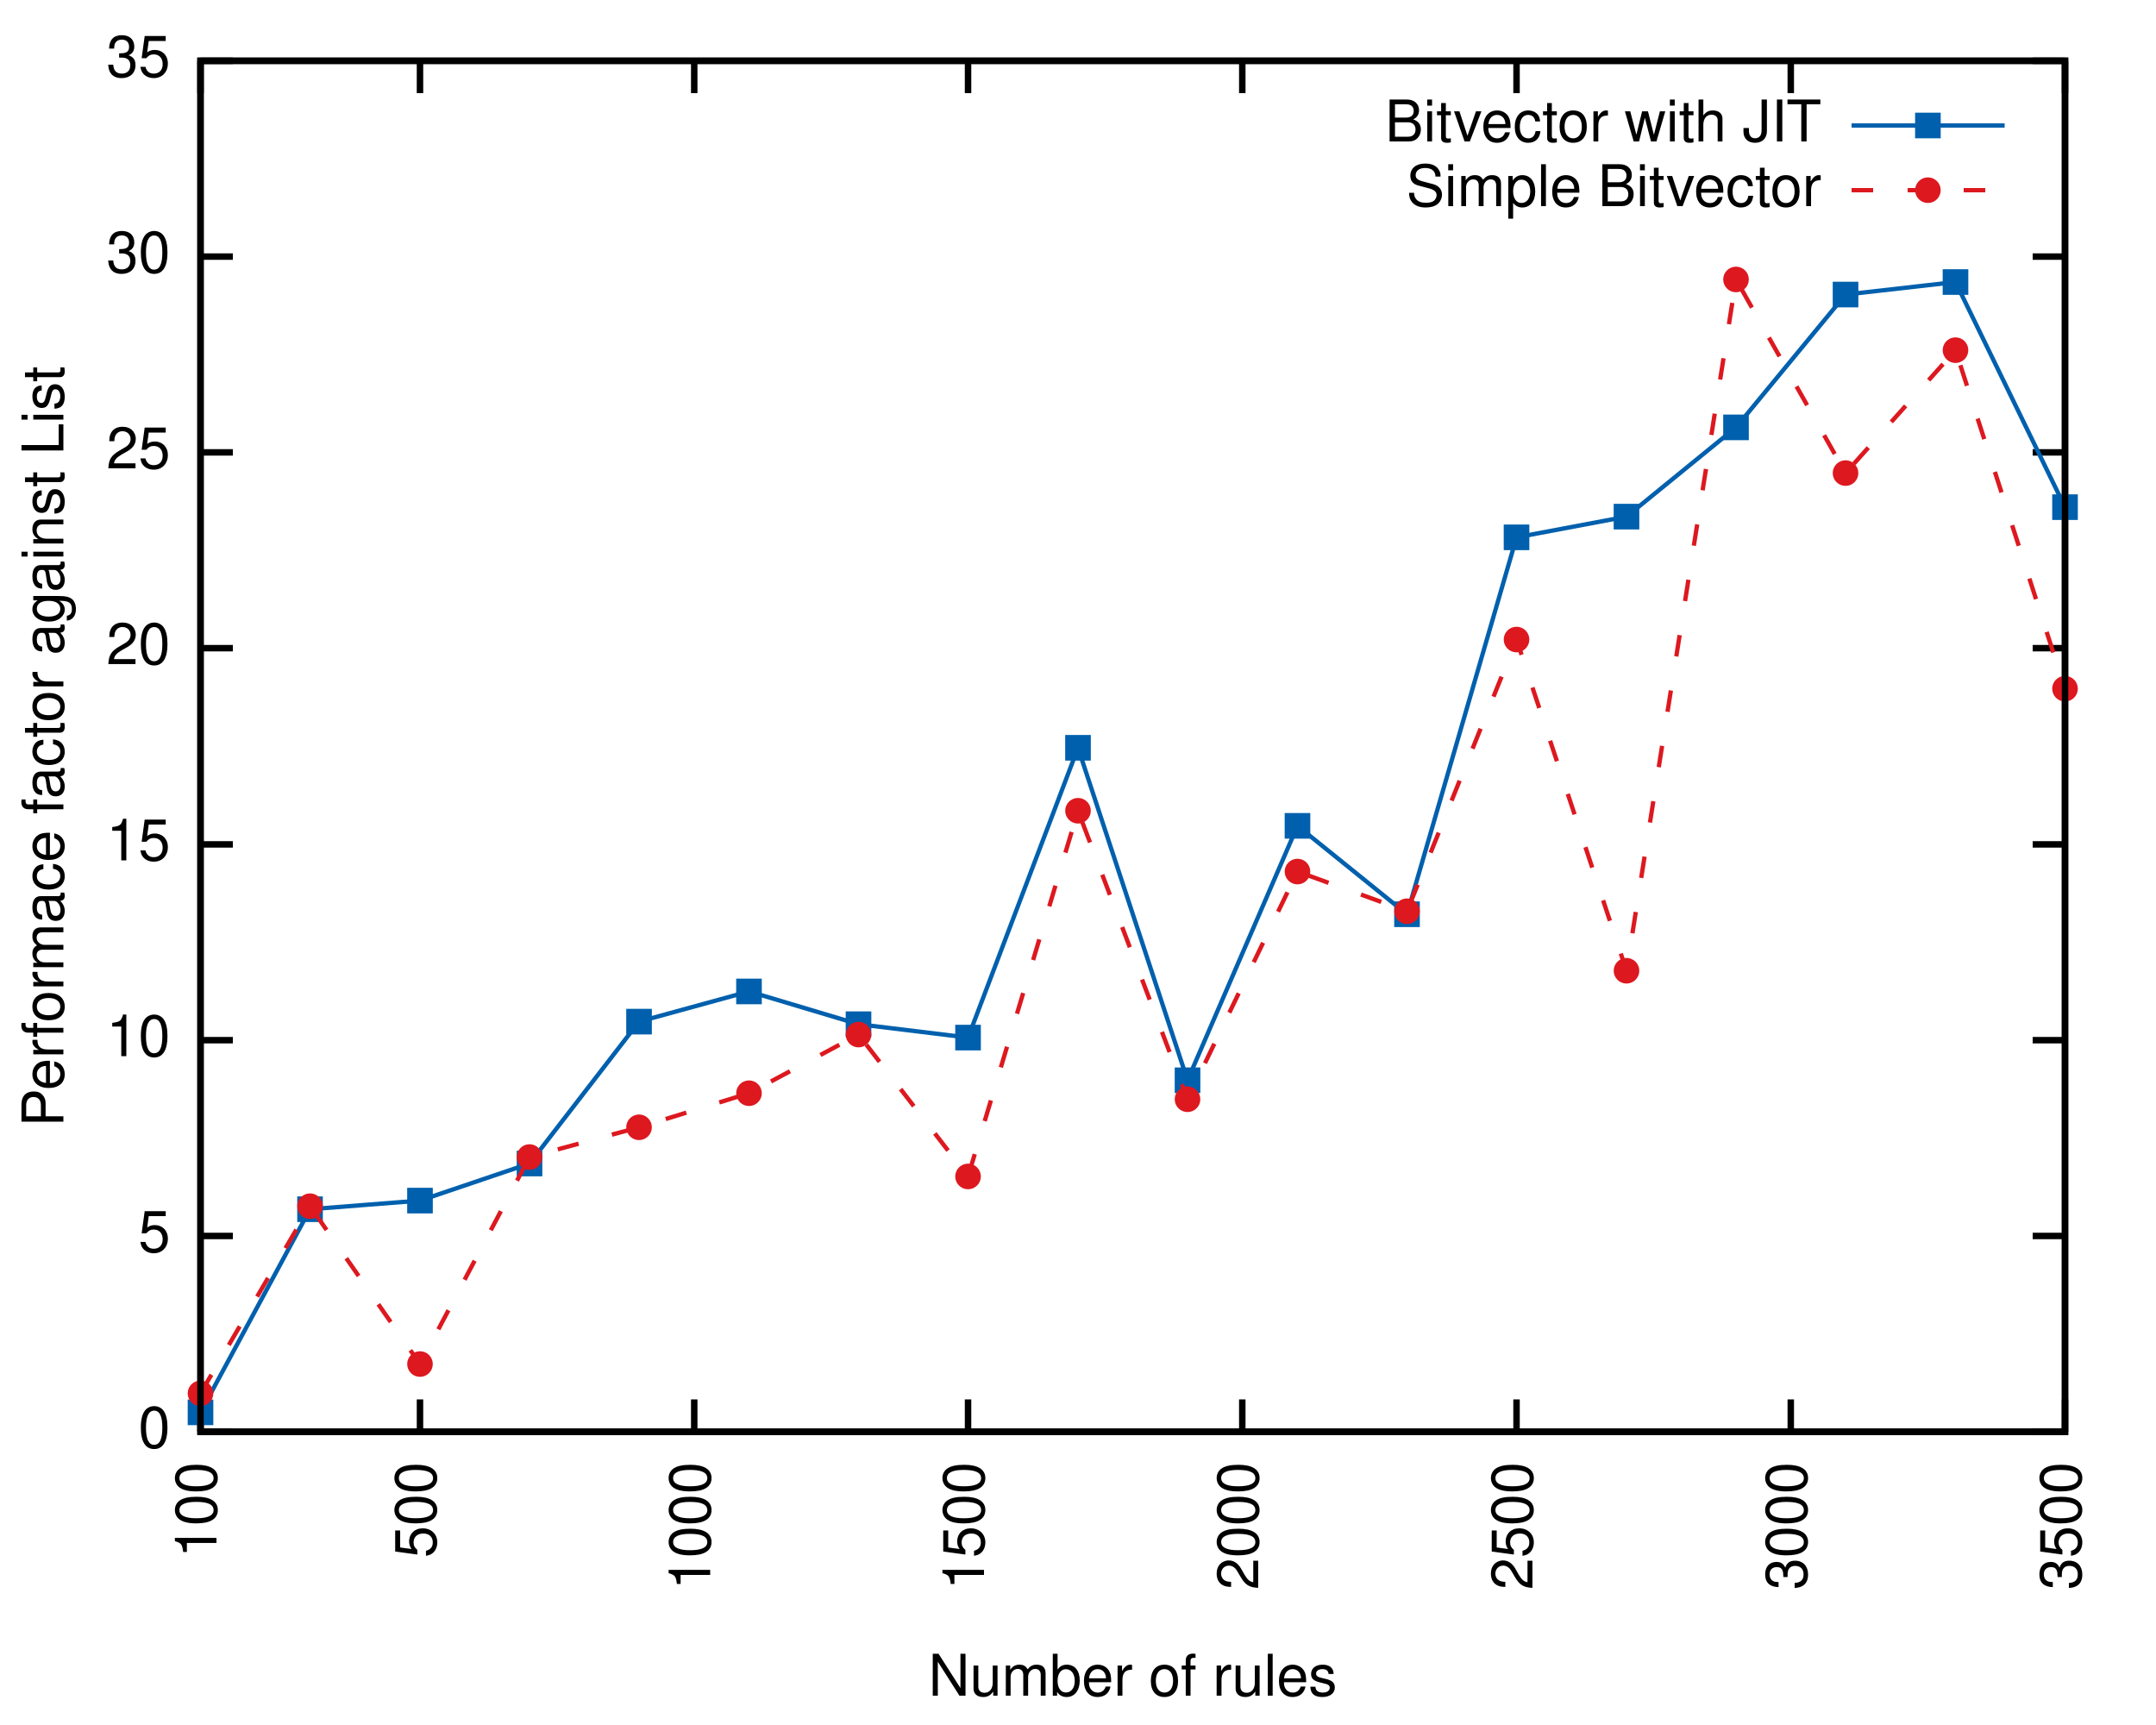
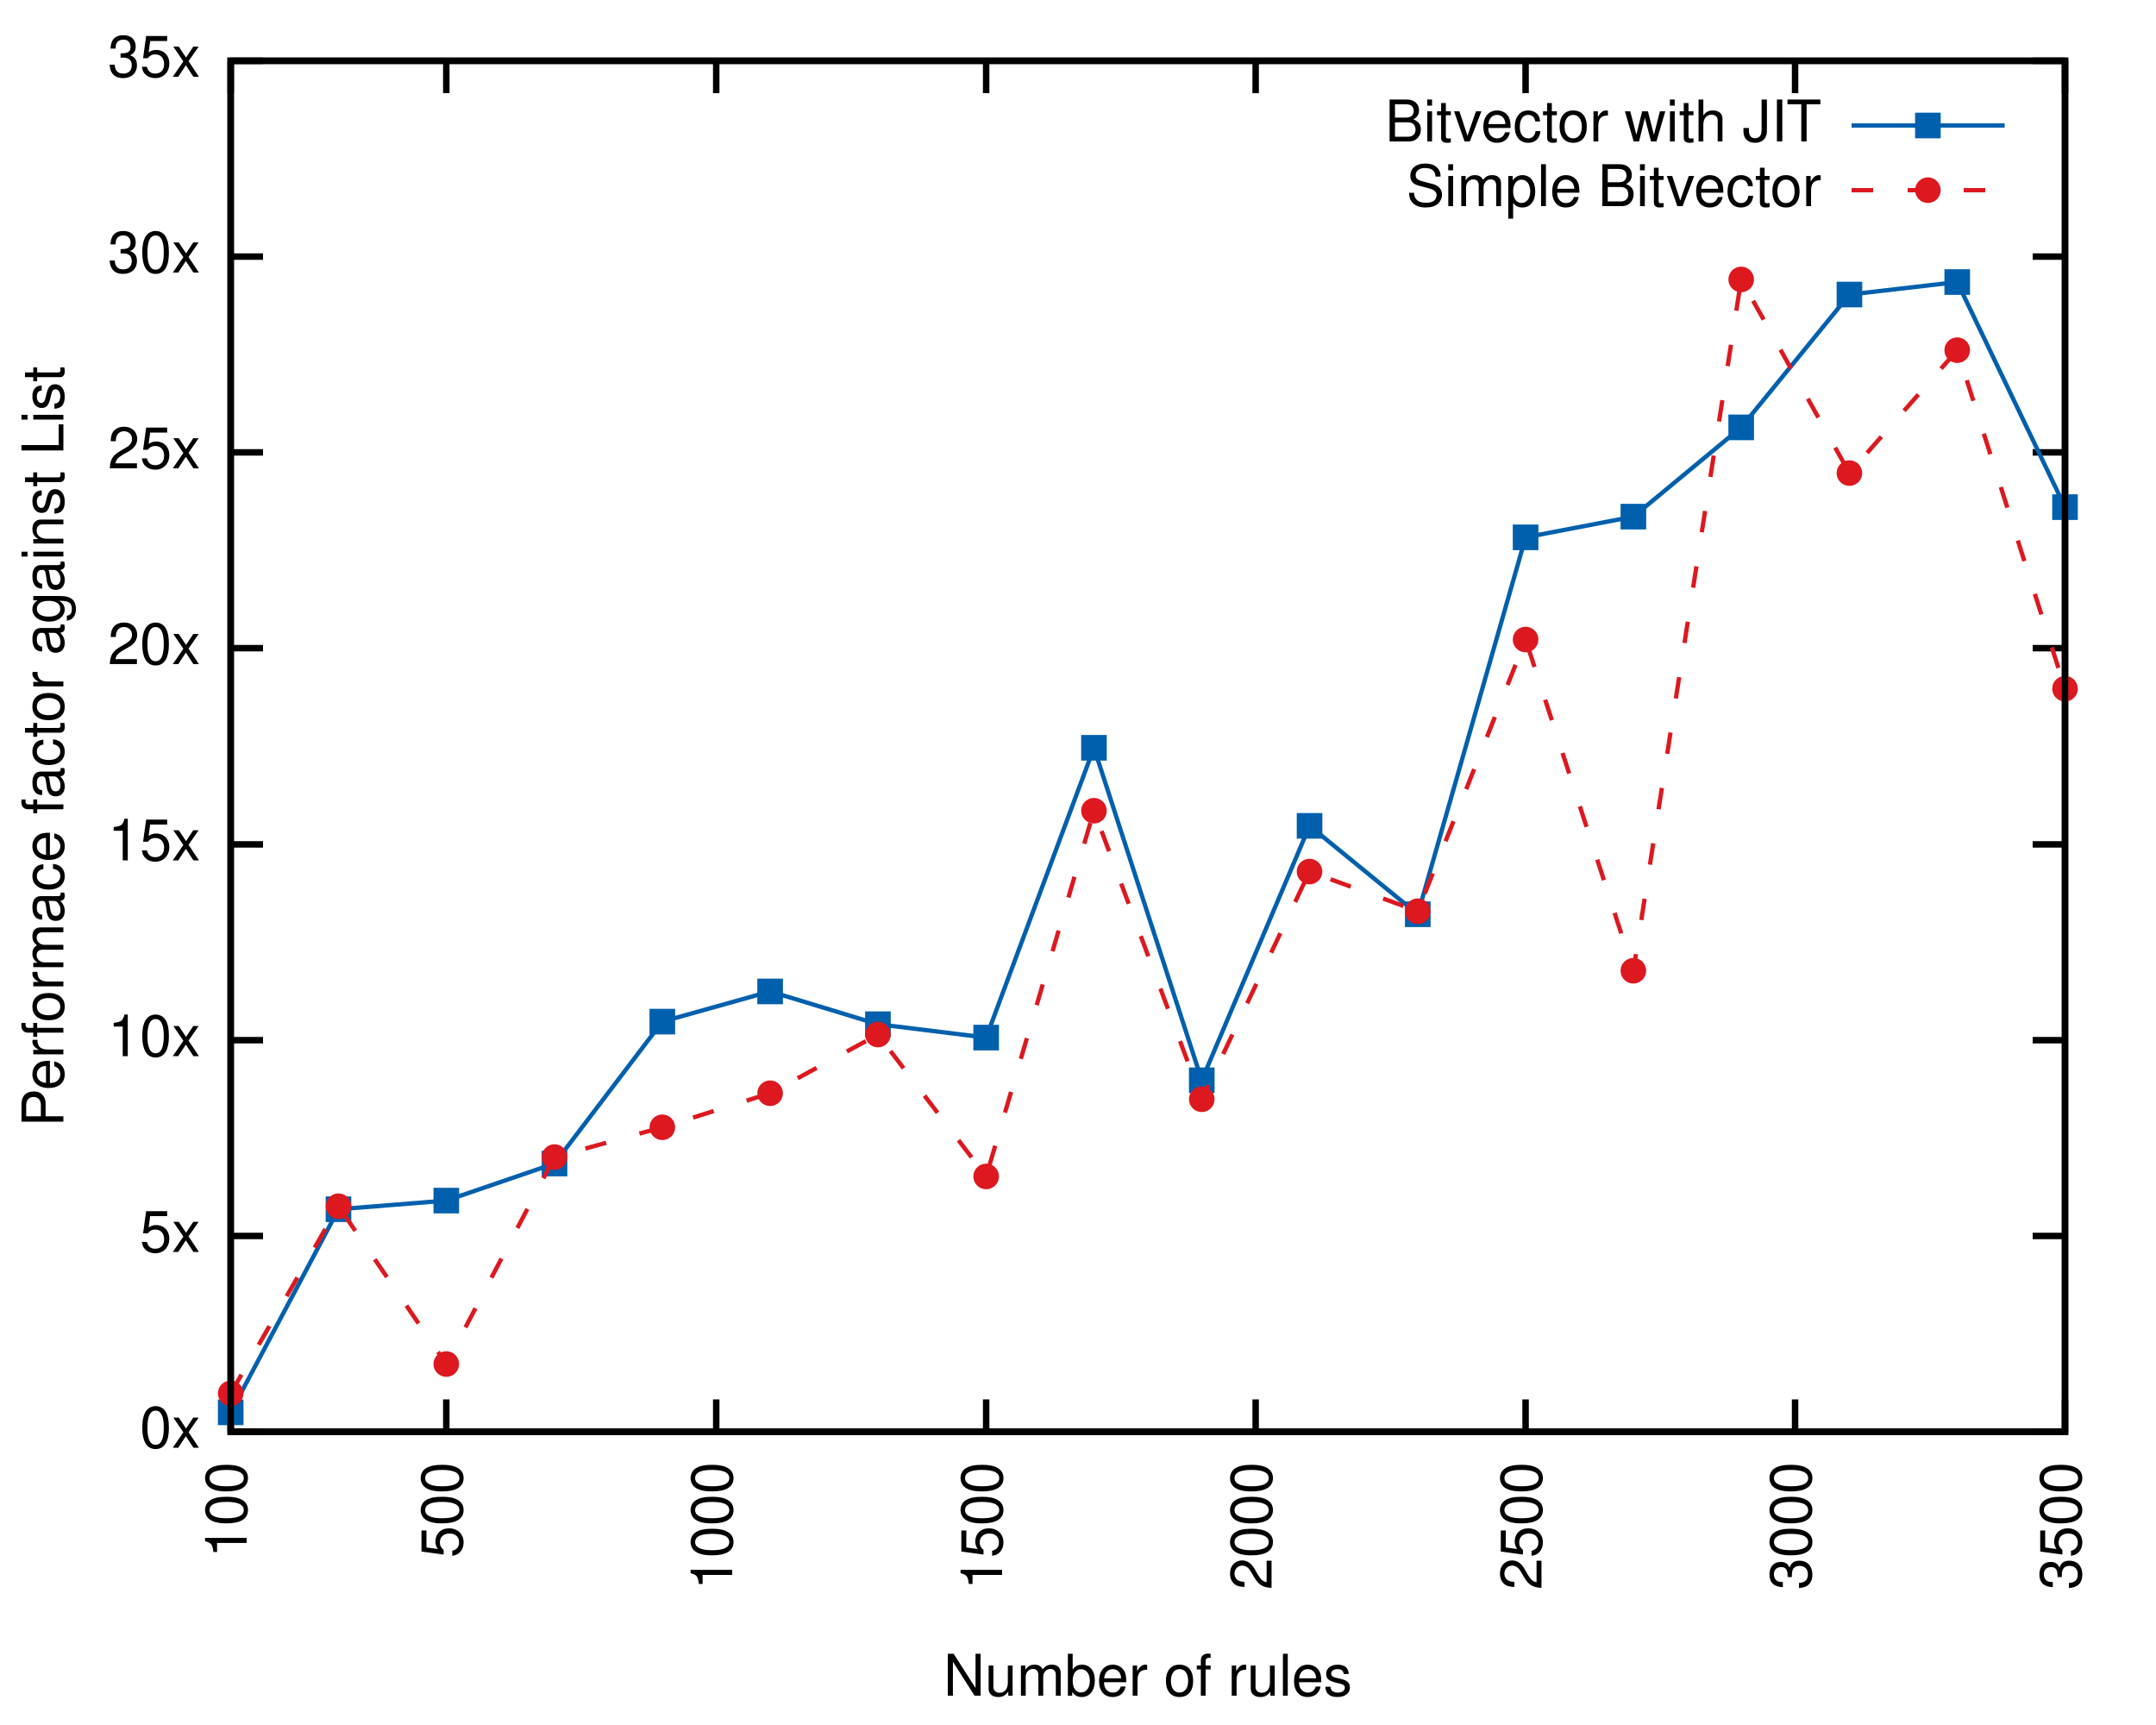
<svg xmlns="http://www.w3.org/2000/svg" xmlns:xlink="http://www.w3.org/1999/xlink" width="500" height="400" viewBox="0 0 500 400">
  <g id="gnuplot_canvas">
    <rect x="0" y="0" width="500" height="400" fill="none" />
    <defs>
      <circle id="gpDot" r="0.5" stroke-width="0.5" />
      <path id="gpPt0" stroke-width="0.267" stroke="currentColor" d="M-1,0 h2 M0,-1 v2" />
      <path id="gpPt1" stroke-width="0.267" stroke="currentColor" d="M-1,-1 L1,1 M1,-1 L-1,1" />
      <path id="gpPt2" stroke-width="0.267" stroke="currentColor" d="M-1,0 L1,0 M0,-1 L0,1 M-1,-1 L1,1 M-1,1 L1,-1" />
      <rect id="gpPt3" stroke-width="0.267" stroke="currentColor" x="-1" y="-1" width="2" height="2" />
      <rect id="gpPt4" stroke-width="0.267" stroke="currentColor" fill="currentColor" x="-1" y="-1" width="2" height="2" />
      <circle id="gpPt5" stroke-width="0.267" stroke="currentColor" cx="0" cy="0" r="1" />
      <use xlink:href="#gpPt5" id="gpPt6" fill="currentColor" stroke="none" />
      <path id="gpPt7" stroke-width="0.267" stroke="currentColor" d="M0,-1.33 L-1.33,0.67 L1.33,0.67 z" />
      <use xlink:href="#gpPt7" id="gpPt8" fill="currentColor" stroke="none" />
      <use xlink:href="#gpPt7" id="gpPt9" stroke="currentColor" transform="rotate(180)" />
      <use xlink:href="#gpPt9" id="gpPt10" fill="currentColor" stroke="none" />
      <use xlink:href="#gpPt3" id="gpPt11" stroke="currentColor" transform="rotate(45)" />
      <use xlink:href="#gpPt11" id="gpPt12" fill="currentColor" stroke="none" />
+       <filter id="greybox" filterUnits="objectBoundingBox" x="0" y="0" height="1" width="1">
+         <feFlood flood-color="lightgrey" flood-opacity="1" result="grey" />
+         <feComposite in="SourceGraphic" in2="grey" operator="atop" />
+       </filter>
    </defs>
    <g style="fill:none; color:white; stroke:currentColor; stroke-width:1.00; stroke-linecap:butt; stroke-linejoin:miter">
</g>
    <g style="fill:none; color:white; stroke:currentColor; stroke-width:1.50; stroke-linecap:butt; stroke-linejoin:miter">
</g>
    <g style="fill:none; color:black; stroke:currentColor; stroke-width:1.50; stroke-linecap:butt; stroke-linejoin:miter">
-       <path stroke="black" d="M46.5,332.0 L54.0,332.0 M478.9,332.0 L471.4,332.0  " />
-       <g transform="translate(39.5,335.7)" style="stroke:none; fill:black; font-family:Verdana, Helvetica, Arial, sans-serif; font-size:10.00pt; text-anchor:end">
-         <text>0</text>
+       <path stroke="black" d="M53.5,332.0 L61.0,332.0 M478.9,332.0 L471.4,332.0  " />
+       <g transform="translate(46.5,335.7)" style="stroke:none; fill:black; font-family:Verdana, Helvetica, Arial, sans-serif; font-size:10.00pt; text-anchor:end">
+         <text>0x</text>
      </g>
-       <path stroke="black" d="M46.5,286.6 L54.0,286.6 M478.9,286.6 L471.4,286.6  " />
-       <g transform="translate(39.5,290.3)" style="stroke:none; fill:black; font-family:Verdana, Helvetica, Arial, sans-serif; font-size:10.00pt; text-anchor:end">
-         <text>5</text>
+       <path stroke="black" d="M53.5,286.6 L61.0,286.6 M478.9,286.6 L471.4,286.6  " />
+       <g transform="translate(46.5,290.3)" style="stroke:none; fill:black; font-family:Verdana, Helvetica, Arial, sans-serif; font-size:10.00pt; text-anchor:end">
+         <text>5x</text>
      </g>
-       <path stroke="black" d="M46.5,241.2 L54.0,241.2 M478.9,241.2 L471.4,241.2  " />
-       <g transform="translate(39.5,244.9)" style="stroke:none; fill:black; font-family:Verdana, Helvetica, Arial, sans-serif; font-size:10.00pt; text-anchor:end">
-         <text>10</text>
+       <path stroke="black" d="M53.5,241.2 L61.0,241.2 M478.9,241.2 L471.4,241.2  " />
+       <g transform="translate(46.5,244.9)" style="stroke:none; fill:black; font-family:Verdana, Helvetica, Arial, sans-serif; font-size:10.00pt; text-anchor:end">
+         <text>10x</text>
      </g>
-       <path stroke="black" d="M46.5,195.8 L54.0,195.8 M478.9,195.8 L471.4,195.8  " />
-       <g transform="translate(39.5,199.5)" style="stroke:none; fill:black; font-family:Verdana, Helvetica, Arial, sans-serif; font-size:10.00pt; text-anchor:end">
-         <text>15</text>
+       <path stroke="black" d="M53.5,195.8 L61.0,195.8 M478.9,195.8 L471.4,195.8  " />
+       <g transform="translate(46.5,199.5)" style="stroke:none; fill:black; font-family:Verdana, Helvetica, Arial, sans-serif; font-size:10.00pt; text-anchor:end">
+         <text>15x</text>
      </g>
-       <path stroke="black" d="M46.5,150.3 L54.0,150.3 M478.9,150.3 L471.4,150.3  " />
-       <g transform="translate(39.5,154.0)" style="stroke:none; fill:black; font-family:Verdana, Helvetica, Arial, sans-serif; font-size:10.00pt; text-anchor:end">
-         <text>20</text>
+       <path stroke="black" d="M53.5,150.3 L61.0,150.3 M478.9,150.3 L471.4,150.3  " />
+       <g transform="translate(46.5,154.0)" style="stroke:none; fill:black; font-family:Verdana, Helvetica, Arial, sans-serif; font-size:10.00pt; text-anchor:end">
+         <text>20x</text>
      </g>
-       <path stroke="black" d="M46.5,104.9 L54.0,104.9 M478.9,104.9 L471.4,104.9  " />
-       <g transform="translate(39.5,108.6)" style="stroke:none; fill:black; font-family:Verdana, Helvetica, Arial, sans-serif; font-size:10.00pt; text-anchor:end">
-         <text>25</text>
+       <path stroke="black" d="M53.5,104.9 L61.0,104.9 M478.9,104.9 L471.4,104.9  " />
+       <g transform="translate(46.5,108.6)" style="stroke:none; fill:black; font-family:Verdana, Helvetica, Arial, sans-serif; font-size:10.00pt; text-anchor:end">
+         <text>25x</text>
      </g>
-       <path stroke="black" d="M46.5,59.5 L54.0,59.5 M478.9,59.5 L471.4,59.5  " />
-       <g transform="translate(39.5,63.2)" style="stroke:none; fill:black; font-family:Verdana, Helvetica, Arial, sans-serif; font-size:10.00pt; text-anchor:end">
-         <text>30</text>
+       <path stroke="black" d="M53.5,59.5 L61.0,59.5 M478.9,59.5 L471.4,59.5  " />
+       <g transform="translate(46.5,63.2)" style="stroke:none; fill:black; font-family:Verdana, Helvetica, Arial, sans-serif; font-size:10.00pt; text-anchor:end">
+         <text>30x</text>
      </g>
-       <path stroke="black" d="M46.5,14.1 L54.0,14.1 M478.9,14.1 L471.4,14.1  " />
-       <g transform="translate(39.5,17.8)" style="stroke:none; fill:black; font-family:Verdana, Helvetica, Arial, sans-serif; font-size:10.00pt; text-anchor:end">
-         <text>35</text>
+       <path stroke="black" d="M53.5,14.1 L61.0,14.1 M478.9,14.1 L471.4,14.1  " />
+       <g transform="translate(46.5,17.8)" style="stroke:none; fill:black; font-family:Verdana, Helvetica, Arial, sans-serif; font-size:10.00pt; text-anchor:end">
+         <text>35x</text>
      </g>
-       <path stroke="black" d="M46.5,332.0 L46.5,324.5 M46.5,14.1 L46.5,21.6  " />
-       <g transform="translate(50.2,339.0) rotate(270)" style="stroke:none; fill:black; font-family:Verdana, Helvetica, Arial, sans-serif; font-size:10.00pt; text-anchor:end">
+       <path stroke="black" d="M53.5,332.0 L53.5,324.5 M53.5,14.1 L53.5,21.6  " />
+       <g transform="translate(57.2,339.0) rotate(270)" style="stroke:none; fill:black; font-family:Verdana, Helvetica, Arial, sans-serif; font-size:10.00pt; text-anchor:end">
        <text>100</text>
      </g>
-       <path stroke="black" d="M97.4,332.0 L97.4,324.5 M97.4,14.1 L97.4,21.6  " />
-       <g transform="translate(101.1,339.0) rotate(270)" style="stroke:none; fill:black; font-family:Verdana, Helvetica, Arial, sans-serif; font-size:10.00pt; text-anchor:end">
+       <path stroke="black" d="M103.5,332.0 L103.5,324.5 M103.5,14.1 L103.5,21.6  " />
+       <g transform="translate(107.2,339.0) rotate(270)" style="stroke:none; fill:black; font-family:Verdana, Helvetica, Arial, sans-serif; font-size:10.00pt; text-anchor:end">
        <text> 500</text>
      </g>
-       <path stroke="black" d="M161.0,332.0 L161.0,324.5 M161.0,14.1 L161.0,21.6  " />
-       <g transform="translate(164.7,339.0) rotate(270)" style="stroke:none; fill:black; font-family:Verdana, Helvetica, Arial, sans-serif; font-size:10.00pt; text-anchor:end">
+       <path stroke="black" d="M166.1,332.0 L166.1,324.5 M166.1,14.1 L166.1,21.6  " />
+       <g transform="translate(169.8,339.0) rotate(270)" style="stroke:none; fill:black; font-family:Verdana, Helvetica, Arial, sans-serif; font-size:10.00pt; text-anchor:end">
        <text> 1000</text>
      </g>
-       <path stroke="black" d="M224.5,332.0 L224.5,324.5 M224.5,14.1 L224.5,21.6  " />
-       <g transform="translate(228.2,339.0) rotate(270)" style="stroke:none; fill:black; font-family:Verdana, Helvetica, Arial, sans-serif; font-size:10.00pt; text-anchor:end">
+       <path stroke="black" d="M228.7,332.0 L228.7,324.5 M228.7,14.1 L228.7,21.6  " />
+       <g transform="translate(232.4,339.0) rotate(270)" style="stroke:none; fill:black; font-family:Verdana, Helvetica, Arial, sans-serif; font-size:10.00pt; text-anchor:end">
        <text> 1500</text>
      </g>
-       <path stroke="black" d="M288.1,332.0 L288.1,324.5 M288.1,14.1 L288.1,21.6  " />
-       <g transform="translate(291.8,339.0) rotate(270)" style="stroke:none; fill:black; font-family:Verdana, Helvetica, Arial, sans-serif; font-size:10.00pt; text-anchor:end">
+       <path stroke="black" d="M291.2,332.0 L291.2,324.5 M291.2,14.1 L291.2,21.6  " />
+       <g transform="translate(294.9,339.0) rotate(270)" style="stroke:none; fill:black; font-family:Verdana, Helvetica, Arial, sans-serif; font-size:10.00pt; text-anchor:end">
        <text> 2000</text>
      </g>
-       <path stroke="black" d="M351.7,332.0 L351.7,324.5 M351.7,14.1 L351.7,21.6  " />
-       <g transform="translate(355.4,339.0) rotate(270)" style="stroke:none; fill:black; font-family:Verdana, Helvetica, Arial, sans-serif; font-size:10.00pt; text-anchor:end">
+       <path stroke="black" d="M353.8,332.0 L353.8,324.5 M353.8,14.1 L353.8,21.6  " />
+       <g transform="translate(357.5,339.0) rotate(270)" style="stroke:none; fill:black; font-family:Verdana, Helvetica, Arial, sans-serif; font-size:10.00pt; text-anchor:end">
        <text> 2500</text>
      </g>
-       <path stroke="black" d="M415.3,332.0 L415.3,324.5 M415.3,14.1 L415.3,21.6  " />
-       <g transform="translate(419.0,339.0) rotate(270)" style="stroke:none; fill:black; font-family:Verdana, Helvetica, Arial, sans-serif; font-size:10.00pt; text-anchor:end">
+       <path stroke="black" d="M416.3,332.0 L416.3,324.5 M416.3,14.1 L416.3,21.6  " />
+       <g transform="translate(420.0,339.0) rotate(270)" style="stroke:none; fill:black; font-family:Verdana, Helvetica, Arial, sans-serif; font-size:10.00pt; text-anchor:end">
        <text> 3000</text>
      </g>
      <path stroke="black" d="M478.9,332.0 L478.9,324.5 M478.9,14.1 L478.9,21.6  " />
      <g transform="translate(482.6,339.0) rotate(270)" style="stroke:none; fill:black; font-family:Verdana, Helvetica, Arial, sans-serif; font-size:10.00pt; text-anchor:end">
        <text> 3500</text>
      </g>
-       <path stroke="black" d="M46.5,14.1 L46.5,332.0 L478.9,332.0 L478.9,14.1 L46.5,14.1 Z  " />
+       <path stroke="black" d="M53.5,14.1 L53.5,332.0 L478.9,332.0 L478.9,14.1 L53.5,14.1 Z  " />
      <g transform="translate(14.7,173.1) rotate(270)" style="stroke:none; fill:black; font-family:Verdana, Helvetica, Arial, sans-serif; font-size:10.00pt; text-anchor:middle">
        <text>Performace factor against List</text>
      </g>
-       <g transform="translate(262.7,393.2)" style="stroke:none; fill:black; font-family:Verdana, Helvetica, Arial, sans-serif; font-size:10.00pt; text-anchor:middle">
+       <g transform="translate(266.2,393.2)" style="stroke:none; fill:black; font-family:Verdana, Helvetica, Arial, sans-serif; font-size:10.00pt; text-anchor:middle">
        <text>Number of rules</text>
      </g>
    </g>
    <g id="gnuplot_plot_1">
      <g style="fill:none; color:white; stroke:black; stroke-width:1.00; stroke-linecap:butt; stroke-linejoin:miter">
</g>
      <g style="fill:none; color:red; stroke:currentColor; stroke-width:1.00; stroke-linecap:butt; stroke-linejoin:miter">
        <g transform="translate(422.4,32.8)" style="stroke:none; fill:black; font-family:Verdana, Helvetica, Arial, sans-serif; font-size:10.00pt; text-anchor:end">
          <text>Bitvector with JIT</text>
        </g>
-         <path stroke="rgb(  0,  96, 173)" d="M429.4,29.1 L464.9,29.1 M46.5,327.5 L71.9,280.4 L97.4,278.4 L122.8,269.8 L148.2,236.9 L173.7,229.9    L199.1,237.5 L224.5,240.6 L250.0,173.4 L275.4,250.5 L300.9,191.5 L326.3,212.0 L351.7,124.6 L377.2,119.8    L402.6,99.1 L428.0,68.3 L453.5,65.4 L478.9,117.6  " />
-         <use xlink:href="#gpPt4" transform="translate(46.5,327.5) scale(2.62)" color="rgb(  0,  96, 173)" />
-         <use xlink:href="#gpPt4" transform="translate(71.9,280.4) scale(2.62)" color="rgb(  0,  96, 173)" />
-         <use xlink:href="#gpPt4" transform="translate(97.4,278.4) scale(2.62)" color="rgb(  0,  96, 173)" />
-         <use xlink:href="#gpPt4" transform="translate(122.8,269.8) scale(2.62)" color="rgb(  0,  96, 173)" />
-         <use xlink:href="#gpPt4" transform="translate(148.2,236.9) scale(2.62)" color="rgb(  0,  96, 173)" />
-         <use xlink:href="#gpPt4" transform="translate(173.7,229.9) scale(2.62)" color="rgb(  0,  96, 173)" />
-         <use xlink:href="#gpPt4" transform="translate(199.1,237.5) scale(2.62)" color="rgb(  0,  96, 173)" />
-         <use xlink:href="#gpPt4" transform="translate(224.5,240.6) scale(2.62)" color="rgb(  0,  96, 173)" />
-         <use xlink:href="#gpPt4" transform="translate(250.0,173.4) scale(2.62)" color="rgb(  0,  96, 173)" />
-         <use xlink:href="#gpPt4" transform="translate(275.4,250.5) scale(2.62)" color="rgb(  0,  96, 173)" />
-         <use xlink:href="#gpPt4" transform="translate(300.9,191.5) scale(2.62)" color="rgb(  0,  96, 173)" />
-         <use xlink:href="#gpPt4" transform="translate(326.3,212.0) scale(2.62)" color="rgb(  0,  96, 173)" />
-         <use xlink:href="#gpPt4" transform="translate(351.7,124.6) scale(2.62)" color="rgb(  0,  96, 173)" />
-         <use xlink:href="#gpPt4" transform="translate(377.2,119.8) scale(2.62)" color="rgb(  0,  96, 173)" />
-         <use xlink:href="#gpPt4" transform="translate(402.6,99.1) scale(2.62)" color="rgb(  0,  96, 173)" />
-         <use xlink:href="#gpPt4" transform="translate(428.0,68.3) scale(2.62)" color="rgb(  0,  96, 173)" />
-         <use xlink:href="#gpPt4" transform="translate(453.5,65.4) scale(2.62)" color="rgb(  0,  96, 173)" />
+         <path stroke="rgb(  0,  96, 173)" d="M429.4,29.1 L464.9,29.1 M53.5,327.5 L78.5,280.4 L103.5,278.4 L128.6,269.8 L153.6,236.9 L178.6,229.9    L203.6,237.5 L228.7,240.6 L253.7,173.4 L278.7,250.5 L303.7,191.5 L328.8,212.0 L353.8,124.6 L378.8,119.8    L403.8,99.1 L428.9,68.3 L453.9,65.4 L478.9,117.6  " />
+         <use xlink:href="#gpPt4" transform="translate(53.5,327.5) scale(2.62)" color="rgb(  0,  96, 173)" />
+         <use xlink:href="#gpPt4" transform="translate(78.5,280.4) scale(2.62)" color="rgb(  0,  96, 173)" />
+         <use xlink:href="#gpPt4" transform="translate(103.5,278.4) scale(2.62)" color="rgb(  0,  96, 173)" />
+         <use xlink:href="#gpPt4" transform="translate(128.6,269.8) scale(2.62)" color="rgb(  0,  96, 173)" />
+         <use xlink:href="#gpPt4" transform="translate(153.6,236.9) scale(2.62)" color="rgb(  0,  96, 173)" />
+         <use xlink:href="#gpPt4" transform="translate(178.6,229.9) scale(2.62)" color="rgb(  0,  96, 173)" />
+         <use xlink:href="#gpPt4" transform="translate(203.6,237.5) scale(2.62)" color="rgb(  0,  96, 173)" />
+         <use xlink:href="#gpPt4" transform="translate(228.7,240.6) scale(2.62)" color="rgb(  0,  96, 173)" />
+         <use xlink:href="#gpPt4" transform="translate(253.7,173.4) scale(2.62)" color="rgb(  0,  96, 173)" />
+         <use xlink:href="#gpPt4" transform="translate(278.7,250.5) scale(2.62)" color="rgb(  0,  96, 173)" />
+         <use xlink:href="#gpPt4" transform="translate(303.7,191.5) scale(2.62)" color="rgb(  0,  96, 173)" />
+         <use xlink:href="#gpPt4" transform="translate(328.8,212.0) scale(2.62)" color="rgb(  0,  96, 173)" />
+         <use xlink:href="#gpPt4" transform="translate(353.8,124.6) scale(2.62)" color="rgb(  0,  96, 173)" />
+         <use xlink:href="#gpPt4" transform="translate(378.8,119.8) scale(2.62)" color="rgb(  0,  96, 173)" />
+         <use xlink:href="#gpPt4" transform="translate(403.8,99.1) scale(2.62)" color="rgb(  0,  96, 173)" />
+         <use xlink:href="#gpPt4" transform="translate(428.9,68.3) scale(2.62)" color="rgb(  0,  96, 173)" />
+         <use xlink:href="#gpPt4" transform="translate(453.9,65.4) scale(2.62)" color="rgb(  0,  96, 173)" />
        <use xlink:href="#gpPt4" transform="translate(478.9,117.6) scale(2.62)" color="rgb(  0,  96, 173)" />
        <use xlink:href="#gpPt4" transform="translate(447.1,29.1) scale(2.62)" color="rgb(  0,  96, 173)" />
      </g>
    </g>
    <g id="gnuplot_plot_2">
      <g style="fill:none; color:green; stroke:currentColor; stroke-width:1.00; stroke-linecap:butt; stroke-linejoin:miter">
        <g transform="translate(422.4,47.8)" style="stroke:none; fill:black; font-family:Verdana, Helvetica, Arial, sans-serif; font-size:10.00pt; text-anchor:end">
          <text>Simple Bitvector</text>
        </g>
-         <path stroke="rgb(221,  24,  31)" stroke-dasharray=" 5,8" d="M429.4,44.1 L464.9,44.1 M46.5,323.1 L71.9,279.7 L97.4,316.3 L122.8,268.3 L148.2,261.4 L173.7,253.5    L199.1,239.9 L224.5,272.8 L250.0,188.0 L275.4,254.9 L300.9,202.1 L326.3,211.3 L351.7,148.3 L377.2,225.1    L402.6,64.8 L428.0,109.7 L453.5,81.2 L478.9,159.7  " />
-         <use xlink:href="#gpPt6" transform="translate(46.5,323.1) scale(2.62)" color="rgb(221,  24,  31)" />
-         <use xlink:href="#gpPt6" transform="translate(71.9,279.7) scale(2.62)" color="rgb(221,  24,  31)" />
-         <use xlink:href="#gpPt6" transform="translate(97.4,316.3) scale(2.62)" color="rgb(221,  24,  31)" />
-         <use xlink:href="#gpPt6" transform="translate(122.8,268.3) scale(2.62)" color="rgb(221,  24,  31)" />
-         <use xlink:href="#gpPt6" transform="translate(148.2,261.4) scale(2.62)" color="rgb(221,  24,  31)" />
-         <use xlink:href="#gpPt6" transform="translate(173.7,253.5) scale(2.62)" color="rgb(221,  24,  31)" />
-         <use xlink:href="#gpPt6" transform="translate(199.1,239.9) scale(2.62)" color="rgb(221,  24,  31)" />
-         <use xlink:href="#gpPt6" transform="translate(224.5,272.8) scale(2.62)" color="rgb(221,  24,  31)" />
-         <use xlink:href="#gpPt6" transform="translate(250.0,188.0) scale(2.62)" color="rgb(221,  24,  31)" />
-         <use xlink:href="#gpPt6" transform="translate(275.4,254.9) scale(2.62)" color="rgb(221,  24,  31)" />
-         <use xlink:href="#gpPt6" transform="translate(300.9,202.1) scale(2.62)" color="rgb(221,  24,  31)" />
-         <use xlink:href="#gpPt6" transform="translate(326.3,211.3) scale(2.62)" color="rgb(221,  24,  31)" />
-         <use xlink:href="#gpPt6" transform="translate(351.7,148.3) scale(2.62)" color="rgb(221,  24,  31)" />
-         <use xlink:href="#gpPt6" transform="translate(377.2,225.1) scale(2.62)" color="rgb(221,  24,  31)" />
-         <use xlink:href="#gpPt6" transform="translate(402.6,64.8) scale(2.62)" color="rgb(221,  24,  31)" />
-         <use xlink:href="#gpPt6" transform="translate(428.0,109.7) scale(2.62)" color="rgb(221,  24,  31)" />
-         <use xlink:href="#gpPt6" transform="translate(453.5,81.2) scale(2.62)" color="rgb(221,  24,  31)" />
+         <path stroke="rgb(221,  24,  31)" stroke-dasharray=" 5,8" d="M429.4,44.1 L464.9,44.1 M53.5,323.1 L78.5,279.7 L103.5,316.3 L128.6,268.3 L153.6,261.4 L178.6,253.5    L203.6,239.9 L228.7,272.8 L253.7,188.0 L278.7,254.9 L303.7,202.1 L328.8,211.3 L353.8,148.3 L378.8,225.1    L403.8,64.8 L428.9,109.7 L453.9,81.2 L478.9,159.7  " />
+         <use xlink:href="#gpPt6" transform="translate(53.5,323.1) scale(2.62)" color="rgb(221,  24,  31)" />
+         <use xlink:href="#gpPt6" transform="translate(78.5,279.7) scale(2.62)" color="rgb(221,  24,  31)" />
+         <use xlink:href="#gpPt6" transform="translate(103.5,316.3) scale(2.62)" color="rgb(221,  24,  31)" />
+         <use xlink:href="#gpPt6" transform="translate(128.6,268.3) scale(2.62)" color="rgb(221,  24,  31)" />
+         <use xlink:href="#gpPt6" transform="translate(153.6,261.4) scale(2.62)" color="rgb(221,  24,  31)" />
+         <use xlink:href="#gpPt6" transform="translate(178.6,253.5) scale(2.62)" color="rgb(221,  24,  31)" />
+         <use xlink:href="#gpPt6" transform="translate(203.6,239.9) scale(2.62)" color="rgb(221,  24,  31)" />
+         <use xlink:href="#gpPt6" transform="translate(228.7,272.8) scale(2.62)" color="rgb(221,  24,  31)" />
+         <use xlink:href="#gpPt6" transform="translate(253.7,188.0) scale(2.62)" color="rgb(221,  24,  31)" />
+         <use xlink:href="#gpPt6" transform="translate(278.7,254.9) scale(2.62)" color="rgb(221,  24,  31)" />
+         <use xlink:href="#gpPt6" transform="translate(303.7,202.1) scale(2.62)" color="rgb(221,  24,  31)" />
+         <use xlink:href="#gpPt6" transform="translate(328.8,211.3) scale(2.62)" color="rgb(221,  24,  31)" />
+         <use xlink:href="#gpPt6" transform="translate(353.8,148.3) scale(2.62)" color="rgb(221,  24,  31)" />
+         <use xlink:href="#gpPt6" transform="translate(378.8,225.1) scale(2.62)" color="rgb(221,  24,  31)" />
+         <use xlink:href="#gpPt6" transform="translate(403.8,64.8) scale(2.62)" color="rgb(221,  24,  31)" />
+         <use xlink:href="#gpPt6" transform="translate(428.9,109.7) scale(2.62)" color="rgb(221,  24,  31)" />
+         <use xlink:href="#gpPt6" transform="translate(453.9,81.2) scale(2.62)" color="rgb(221,  24,  31)" />
        <use xlink:href="#gpPt6" transform="translate(478.9,159.7) scale(2.62)" color="rgb(221,  24,  31)" />
        <use xlink:href="#gpPt6" transform="translate(447.1,44.1) scale(2.62)" color="rgb(221,  24,  31)" />
      </g>
    </g>
    <g style="fill:none; color:white; stroke:rgb(221,  24,  31); stroke-width:1.50; stroke-linecap:butt; stroke-linejoin:miter">
</g>
    <g style="fill:none; color:black; stroke:currentColor; stroke-width:1.50; stroke-linecap:butt; stroke-linejoin:miter">
-       <path stroke="black" d="M46.5,14.1 L46.5,332.0 L478.9,332.0 L478.9,14.1 L46.5,14.1 Z  " />
+       <path stroke="black" d="M53.5,14.1 L53.5,332.0 L478.9,332.0 L478.9,14.1 L53.5,14.1 Z  " />
    </g>
  </g>
</svg>
